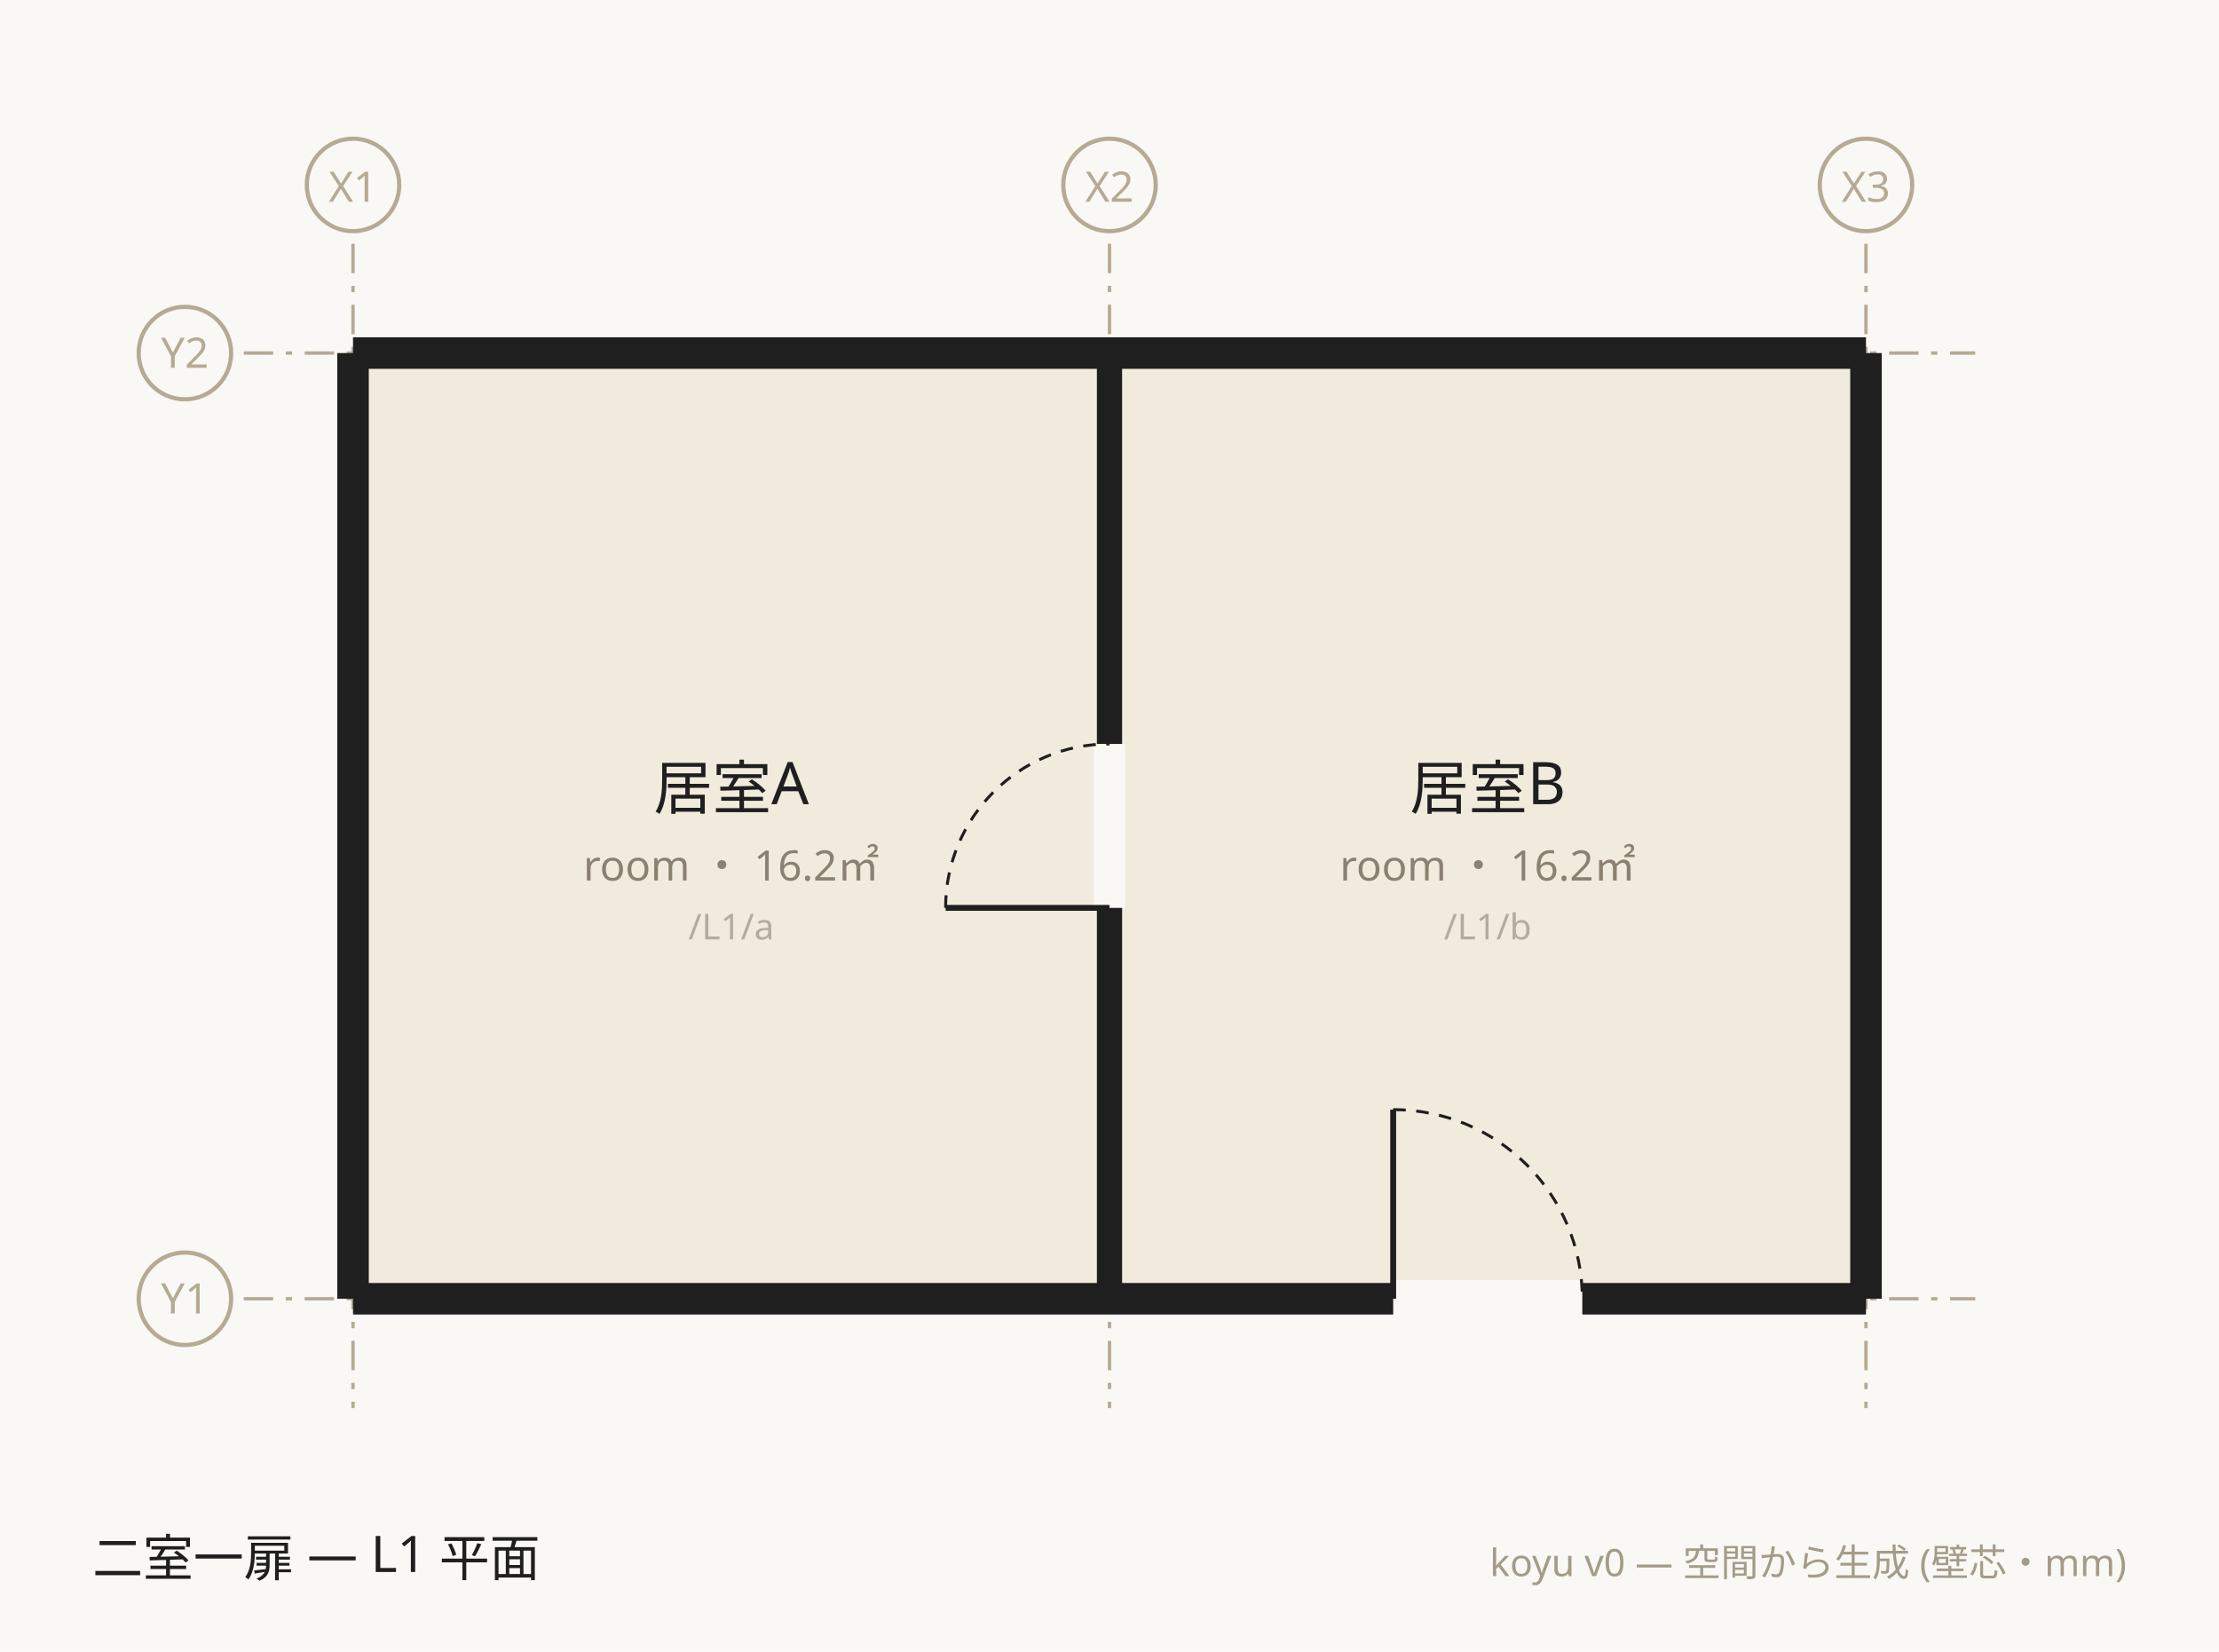
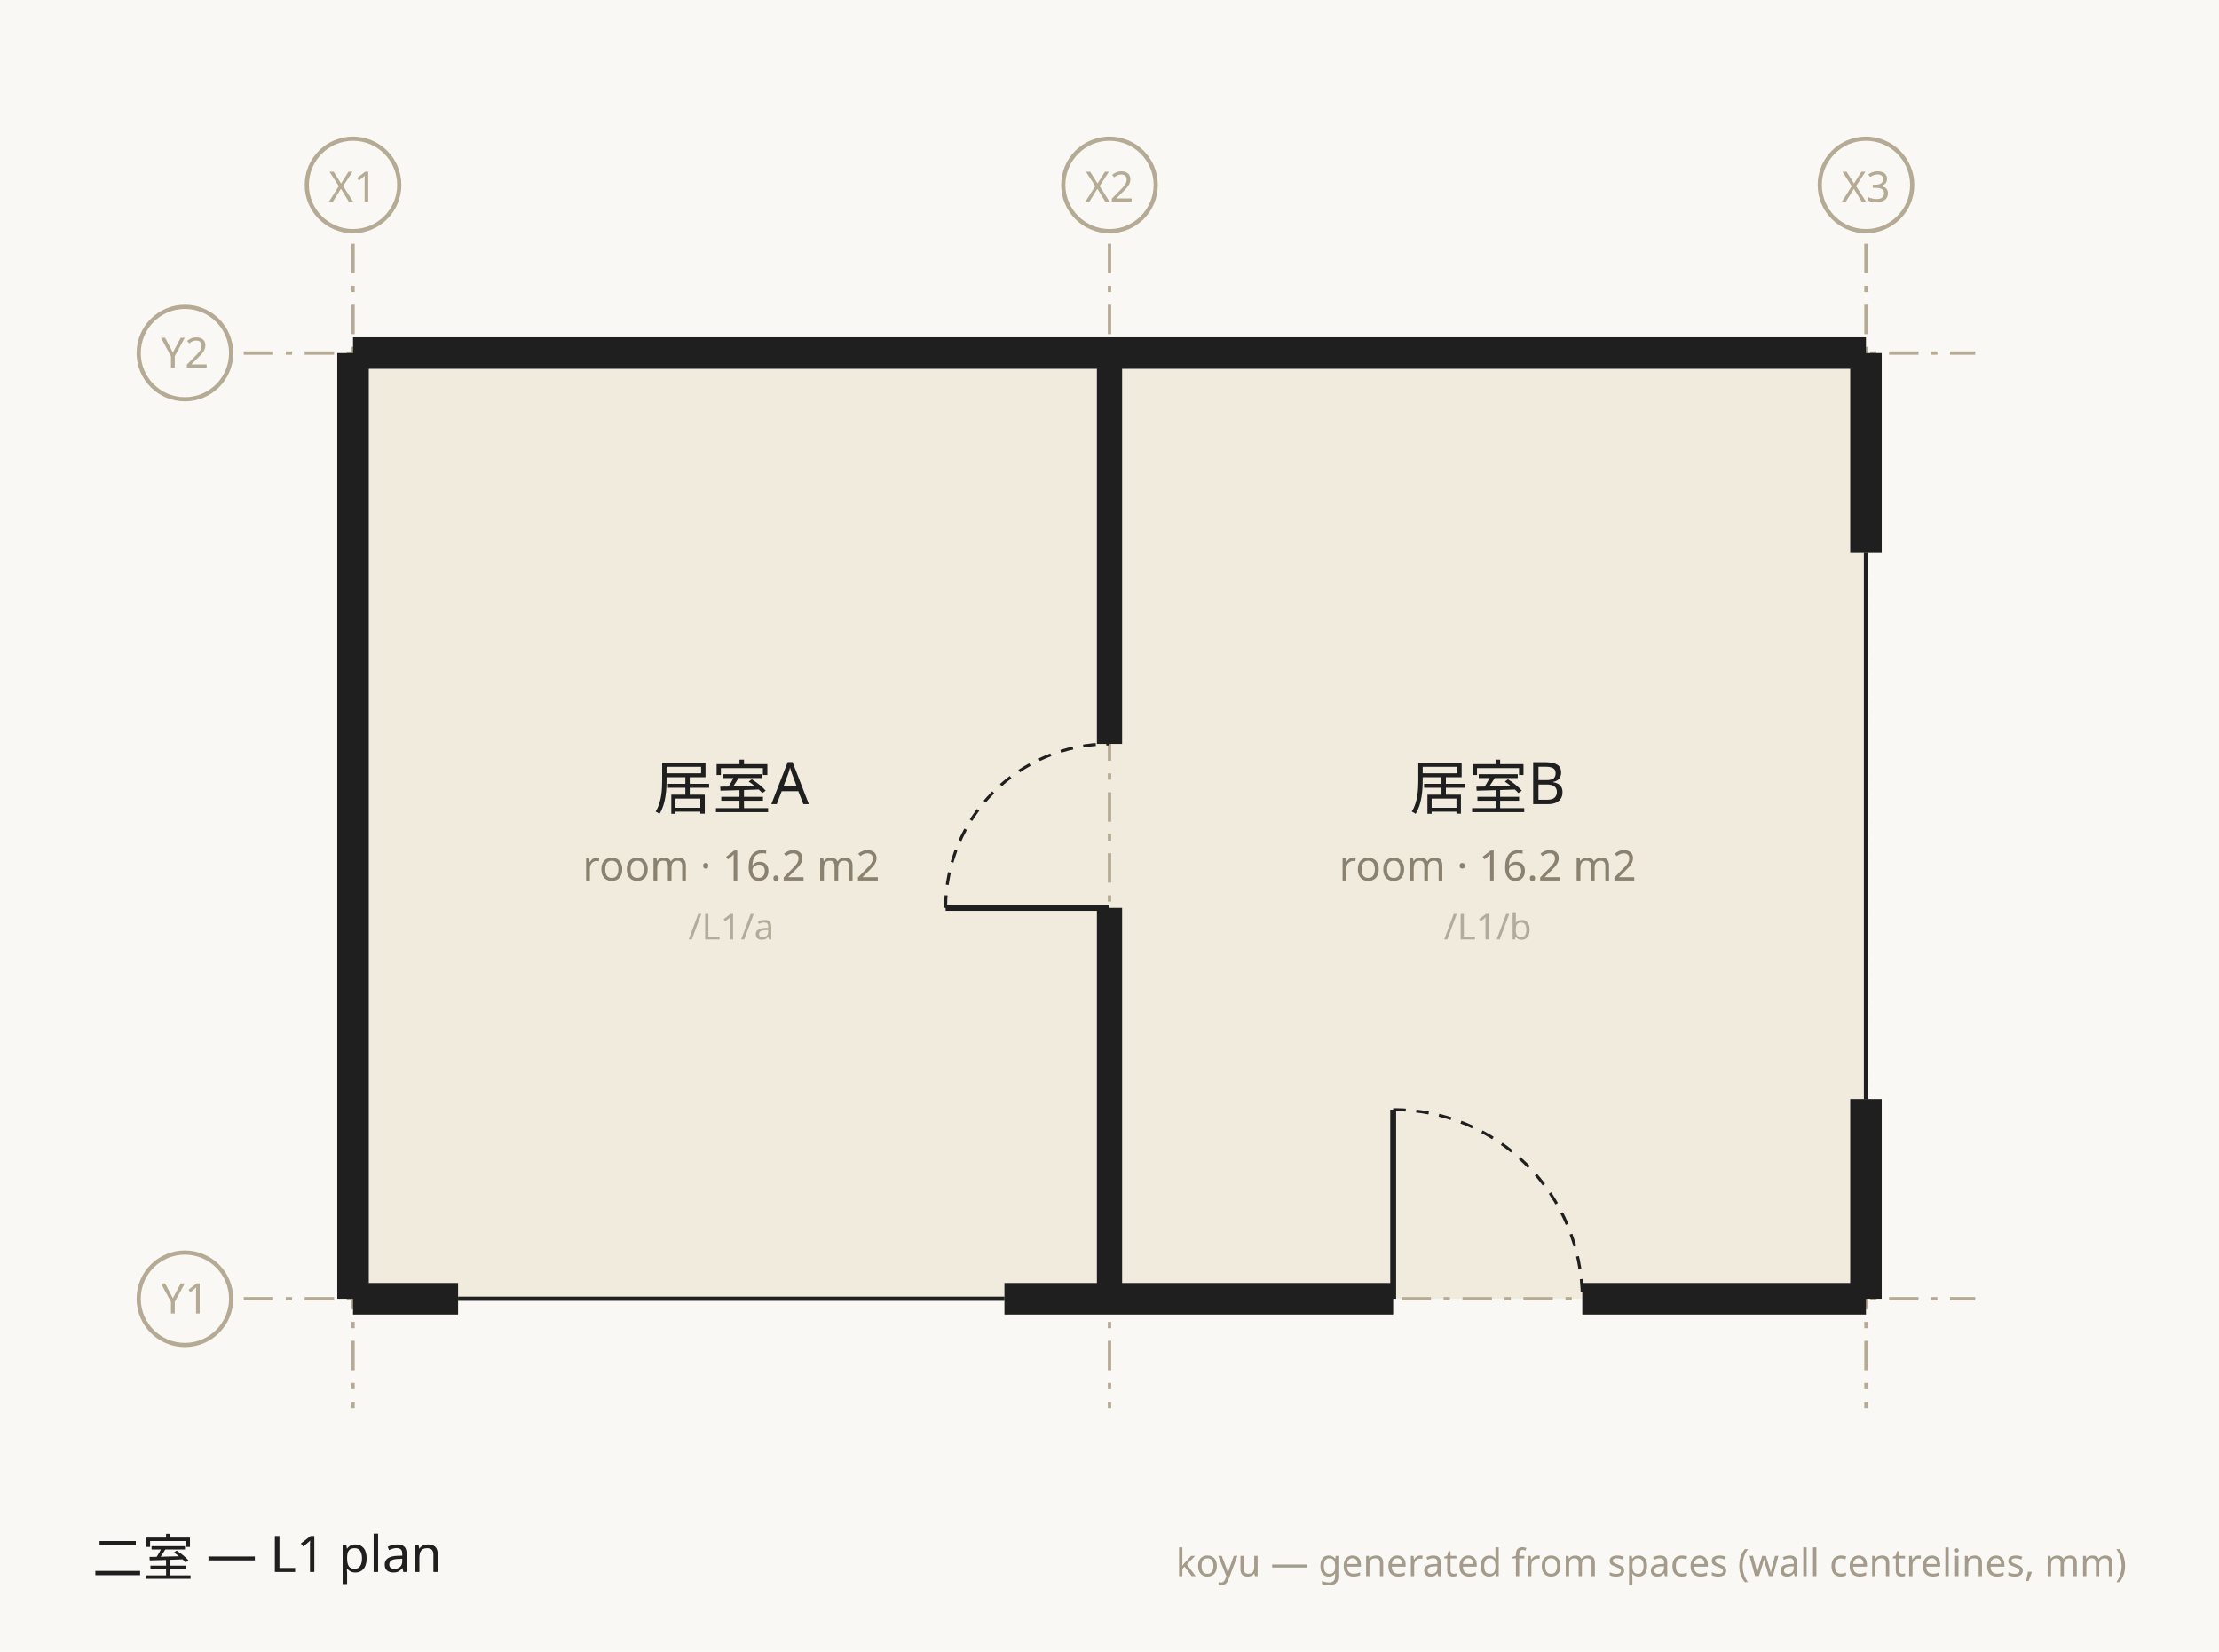
<svg xmlns="http://www.w3.org/2000/svg" width="528" height="393" viewBox="0 0 528 393" font-family="'Hiragino Sans','Noto Sans JP',sans-serif">
  <rect width="528" height="393" fill="#faf8f4" />
-   <rect x="84" y="84" width="180" height="225" fill="#f1ebdd" />
-   <rect x="264" y="84" width="180" height="225" fill="#f1ebdd" />
+   <path d="M 84 309 L 264 309 L 264 84 L 84 84 Z" fill="#f1ebdd" />
+   <path d="M 264 309 L 444 309 L 444 84 L 264 84 Z" fill="#f1ebdd" />
  <line x1="84" y1="58" x2="84" y2="335" stroke="#b5aa94" stroke-width="0.8" stroke-dasharray="7 3 1.5 3" />
  <circle cx="84" cy="44" r="11" fill="none" stroke="#b5aa94" stroke-width="1" />
  <text x="84" y="48" text-anchor="middle" font-size="10" fill="#b5aa94">X1</text>
  <line x1="264" y1="58" x2="264" y2="335" stroke="#b5aa94" stroke-width="0.8" stroke-dasharray="7 3 1.5 3" />
  <circle cx="264" cy="44" r="11" fill="none" stroke="#b5aa94" stroke-width="1" />
  <text x="264" y="48" text-anchor="middle" font-size="10" fill="#b5aa94">X2</text>
  <line x1="444" y1="58" x2="444" y2="335" stroke="#b5aa94" stroke-width="0.8" stroke-dasharray="7 3 1.5 3" />
  <circle cx="444" cy="44" r="11" fill="none" stroke="#b5aa94" stroke-width="1" />
  <text x="444" y="48" text-anchor="middle" font-size="10" fill="#b5aa94">X3</text>
  <line x1="58" y1="309" x2="470" y2="309" stroke="#b5aa94" stroke-width="0.8" stroke-dasharray="7 3 1.5 3" />
  <circle cx="44" cy="309" r="11" fill="none" stroke="#b5aa94" stroke-width="1" />
  <text x="44" y="312.5" text-anchor="middle" font-size="10" fill="#b5aa94">Y1</text>
  <line x1="58" y1="84" x2="470" y2="84" stroke="#b5aa94" stroke-width="0.8" stroke-dasharray="7 3 1.5 3" />
  <circle cx="44" cy="84" r="11" fill="none" stroke="#b5aa94" stroke-width="1" />
  <text x="44" y="87.5" text-anchor="middle" font-size="10" fill="#b5aa94">Y2</text>
-   <rect x="261" y="84" width="6" height="225" fill="#1f1f1f" />
-   <rect x="84" y="80.25" width="180" height="7.5" fill="#1f1f1f" />
-   <rect x="84" y="305.25" width="180" height="7.5" fill="#1f1f1f" />
-   <rect x="80.25" y="84" width="7.5" height="225" fill="#1f1f1f" />
-   <rect x="264" y="80.25" width="180" height="7.5" fill="#1f1f1f" />
-   <rect x="440.25" y="84" width="7.5" height="225" fill="#1f1f1f" />
-   <rect x="264" y="305.25" width="180" height="7.5" fill="#1f1f1f" />
-   <rect x="260.25" y="177" width="7.5" height="39" fill="#faf8f4" />
+   <path d="M 261 309 L 261 216 L 267 216 L 267 309 Z" fill="#1f1f1f" />
+   <path d="M 261 177 L 261 84 L 267 84 L 267 177 Z" fill="#1f1f1f" />
+   <path d="M 84 305.25 L 109 305.25 L 109 312.75 L 84 312.75 Z" fill="#1f1f1f" />
+   <path d="M 239 305.25 L 264 305.25 L 264 312.75 L 239 312.75 Z" fill="#1f1f1f" />
+   <path d="M 84 80.25 L 264 80.25 L 264 87.75 L 84 87.75 Z" fill="#1f1f1f" />
+   <path d="M 80.25 309 L 80.25 84 L 87.75 84 L 87.75 309 Z" fill="#1f1f1f" />
+   <path d="M 264 305.25 L 331.5 305.25 L 331.5 312.75 L 264 312.75 Z" fill="#1f1f1f" />
+   <path d="M 376.5 305.25 L 444 305.25 L 444 312.75 L 376.5 312.75 Z" fill="#1f1f1f" />
+   <path d="M 440.25 309 L 440.25 261.5 L 447.75 261.5 L 447.75 309 Z" fill="#1f1f1f" />
+   <path d="M 440.25 131.5 L 440.25 84 L 447.75 84 L 447.75 131.5 Z" fill="#1f1f1f" />
+   <path d="M 264 80.25 L 444 80.25 L 444 87.75 L 264 87.75 Z" fill="#1f1f1f" />
  <line x1="264" y1="216" x2="225" y2="216" stroke="#1f1f1f" stroke-width="1.4" />
  <path d="M 225 216 A 39 39 0 0 1 264 177" fill="none" stroke="#1f1f1f" stroke-width="0.7" stroke-dasharray="3 2.5" />
-   <rect x="331.5" y="304.5" width="45" height="9" fill="#faf8f4" />
+   <line x1="109" y1="309" x2="239" y2="309" stroke="#1f1f1f" stroke-width="1" />
  <line x1="331.5" y1="309" x2="331.5" y2="264" stroke="#1f1f1f" stroke-width="1.4" />
  <path d="M 331.5 264 A 45 45 0 0 1 376.5 309" fill="none" stroke="#1f1f1f" stroke-width="0.7" stroke-dasharray="3 2.5" />
+   <line x1="444" y1="261.5" x2="444" y2="131.5" stroke="#1f1f1f" stroke-width="1" />
  <text x="174" y="192.5" text-anchor="middle" font-size="14" fill="#1f1f1f">居室A</text>
-   <text x="174" y="209.5" text-anchor="middle" font-size="10" fill="#8a8171">room ・ 16.2㎡</text>
+   <text x="174" y="209.5" text-anchor="middle" font-size="10" fill="#8a8171">room · 16.2 m2</text>
  <text x="174" y="223.5" text-anchor="middle" font-size="8.5" fill="#b3ab9c">/L1/a</text>
  <text x="354" y="192.5" text-anchor="middle" font-size="14" fill="#1f1f1f">居室B</text>
-   <text x="354" y="209.5" text-anchor="middle" font-size="10" fill="#8a8171">room ・ 16.2㎡</text>
+   <text x="354" y="209.5" text-anchor="middle" font-size="10" fill="#8a8171">room · 16.2 m2</text>
  <text x="354" y="223.5" text-anchor="middle" font-size="8.5" fill="#b3ab9c">/L1/b</text>
-   <text x="22" y="375" font-size="12" fill="#1f1f1f">二室一扉 — L1 平面</text>
-   <text x="506" y="375" text-anchor="end" font-size="9" fill="#a49b8a">koyu v0 — 空間から生成 (壁芯・mm)</text>
+   <text x="22" y="375" font-size="12" fill="#1f1f1f">二室 — L1 plan</text>
+   <text x="506" y="375" text-anchor="end" font-size="9" fill="#a49b8a">koyu — generated from spaces (wall centrelines, mm)</text>
</svg>
